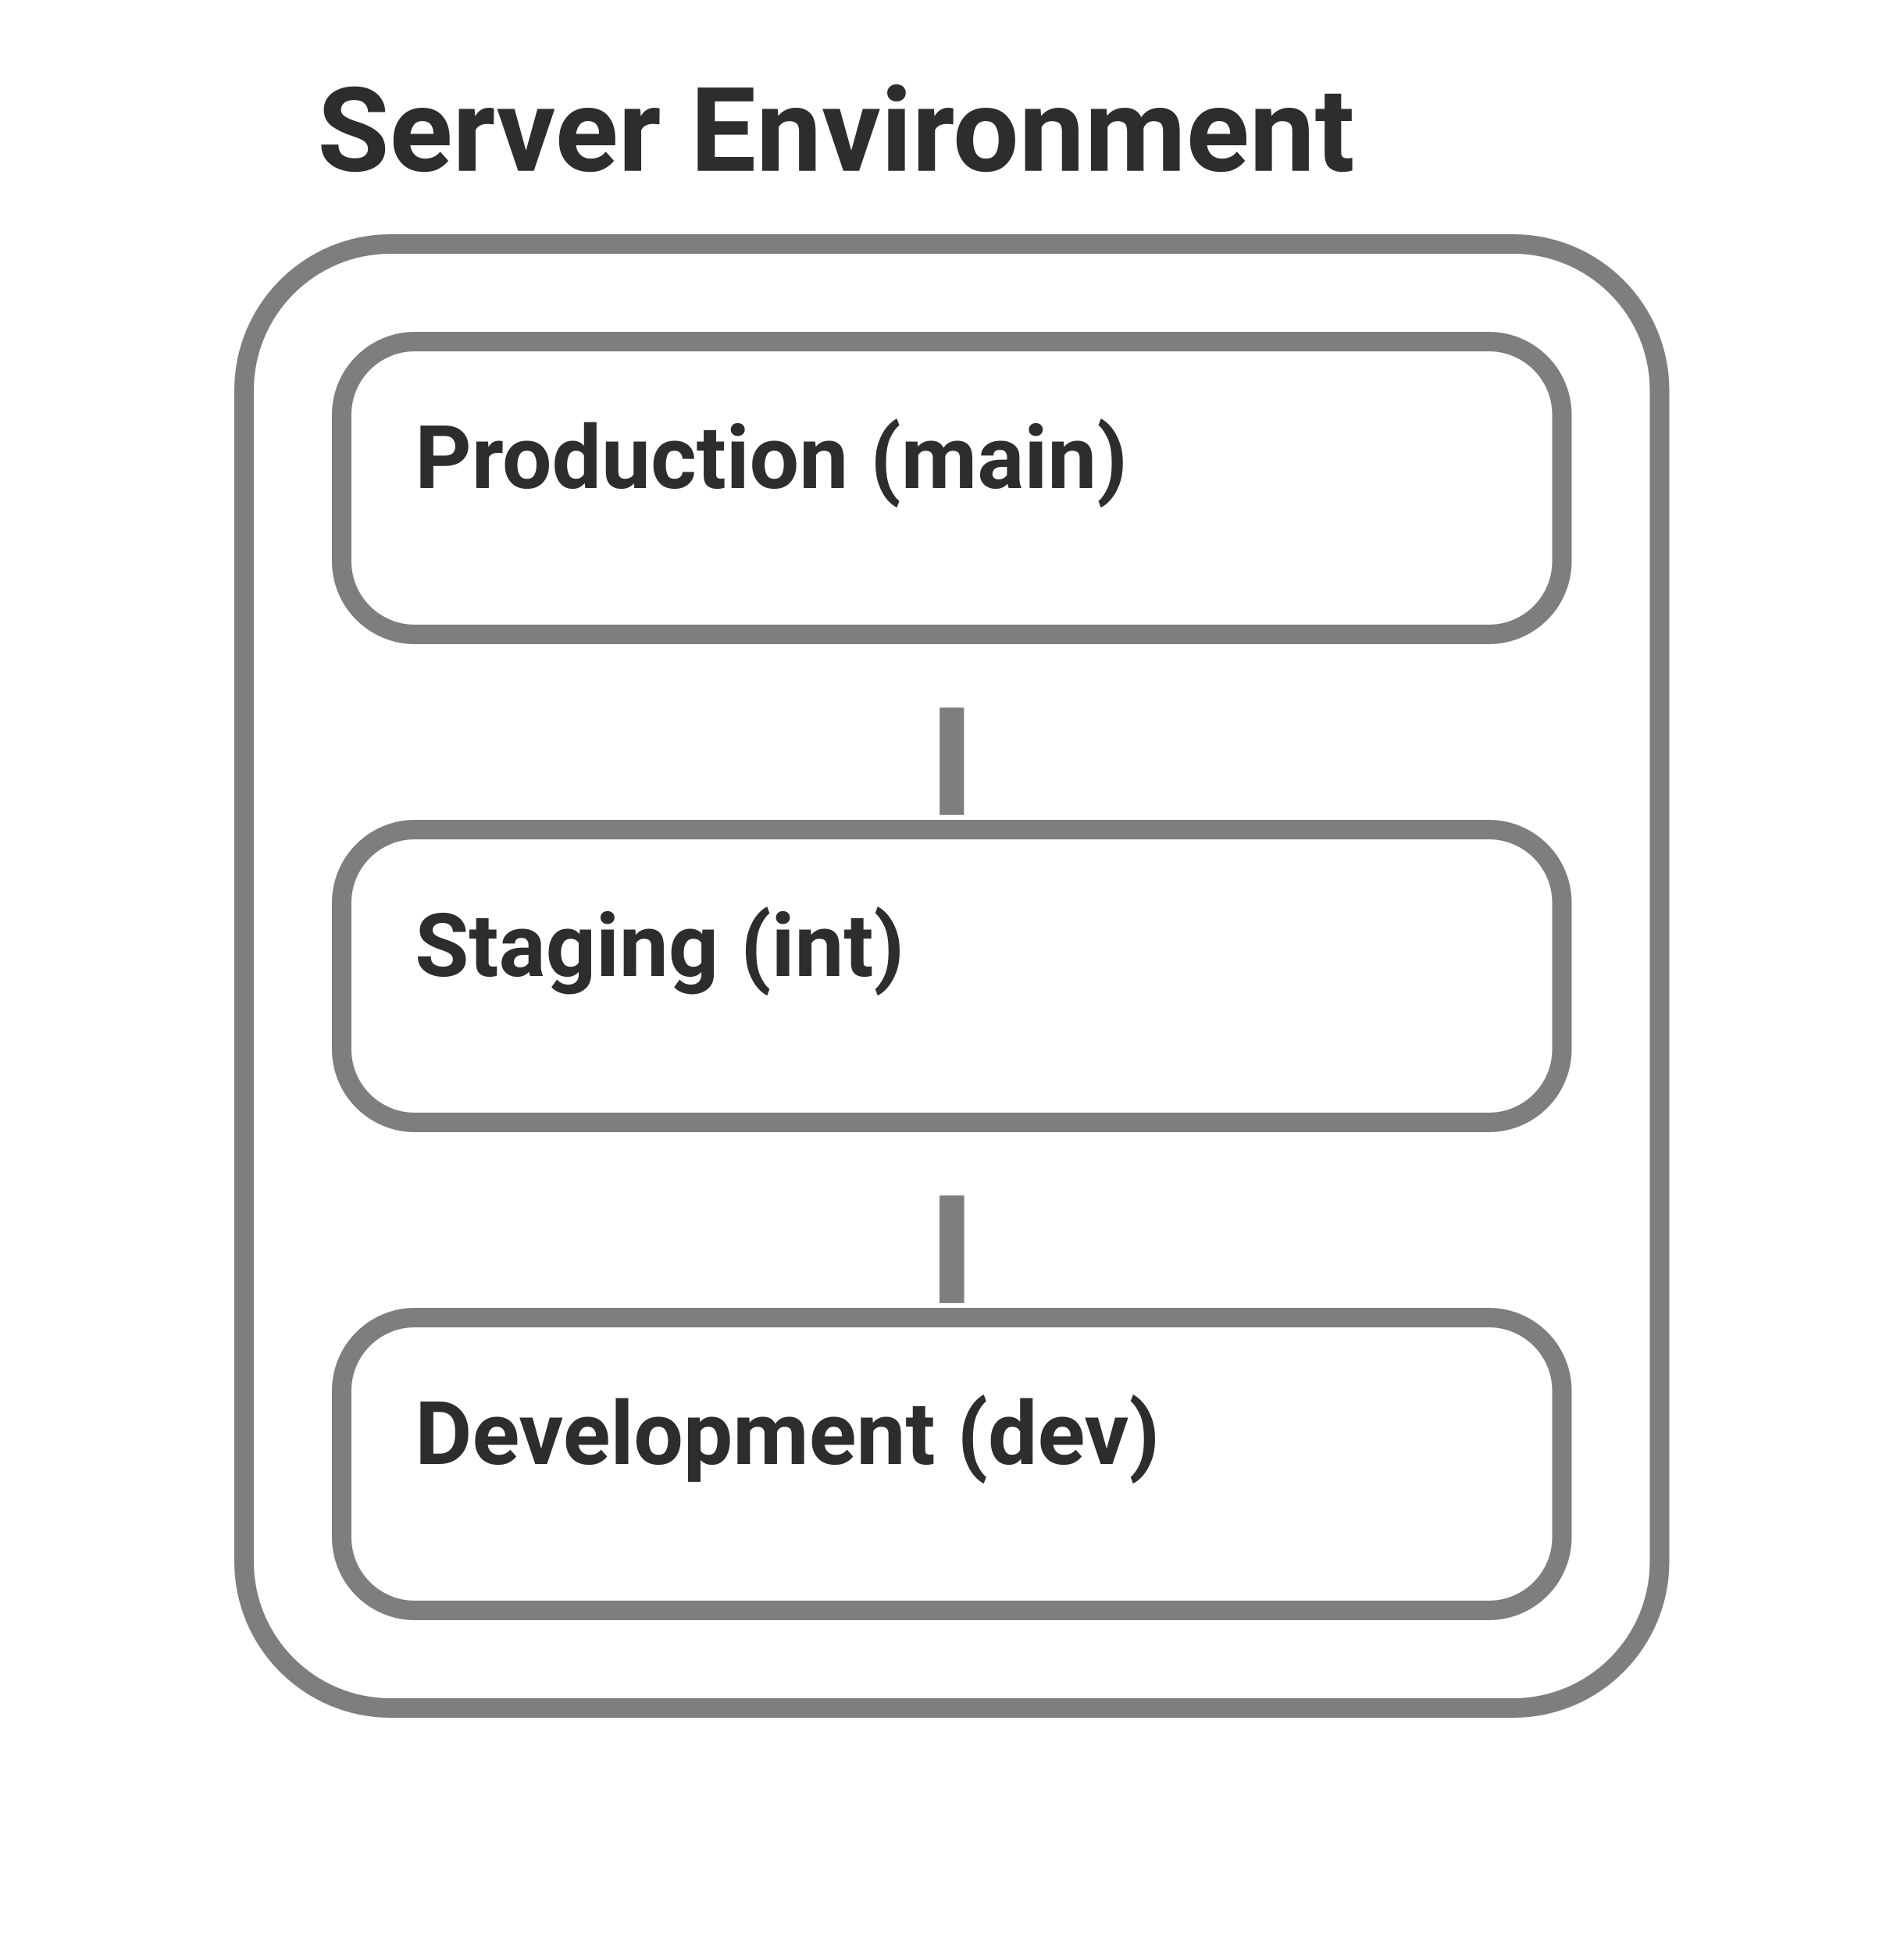
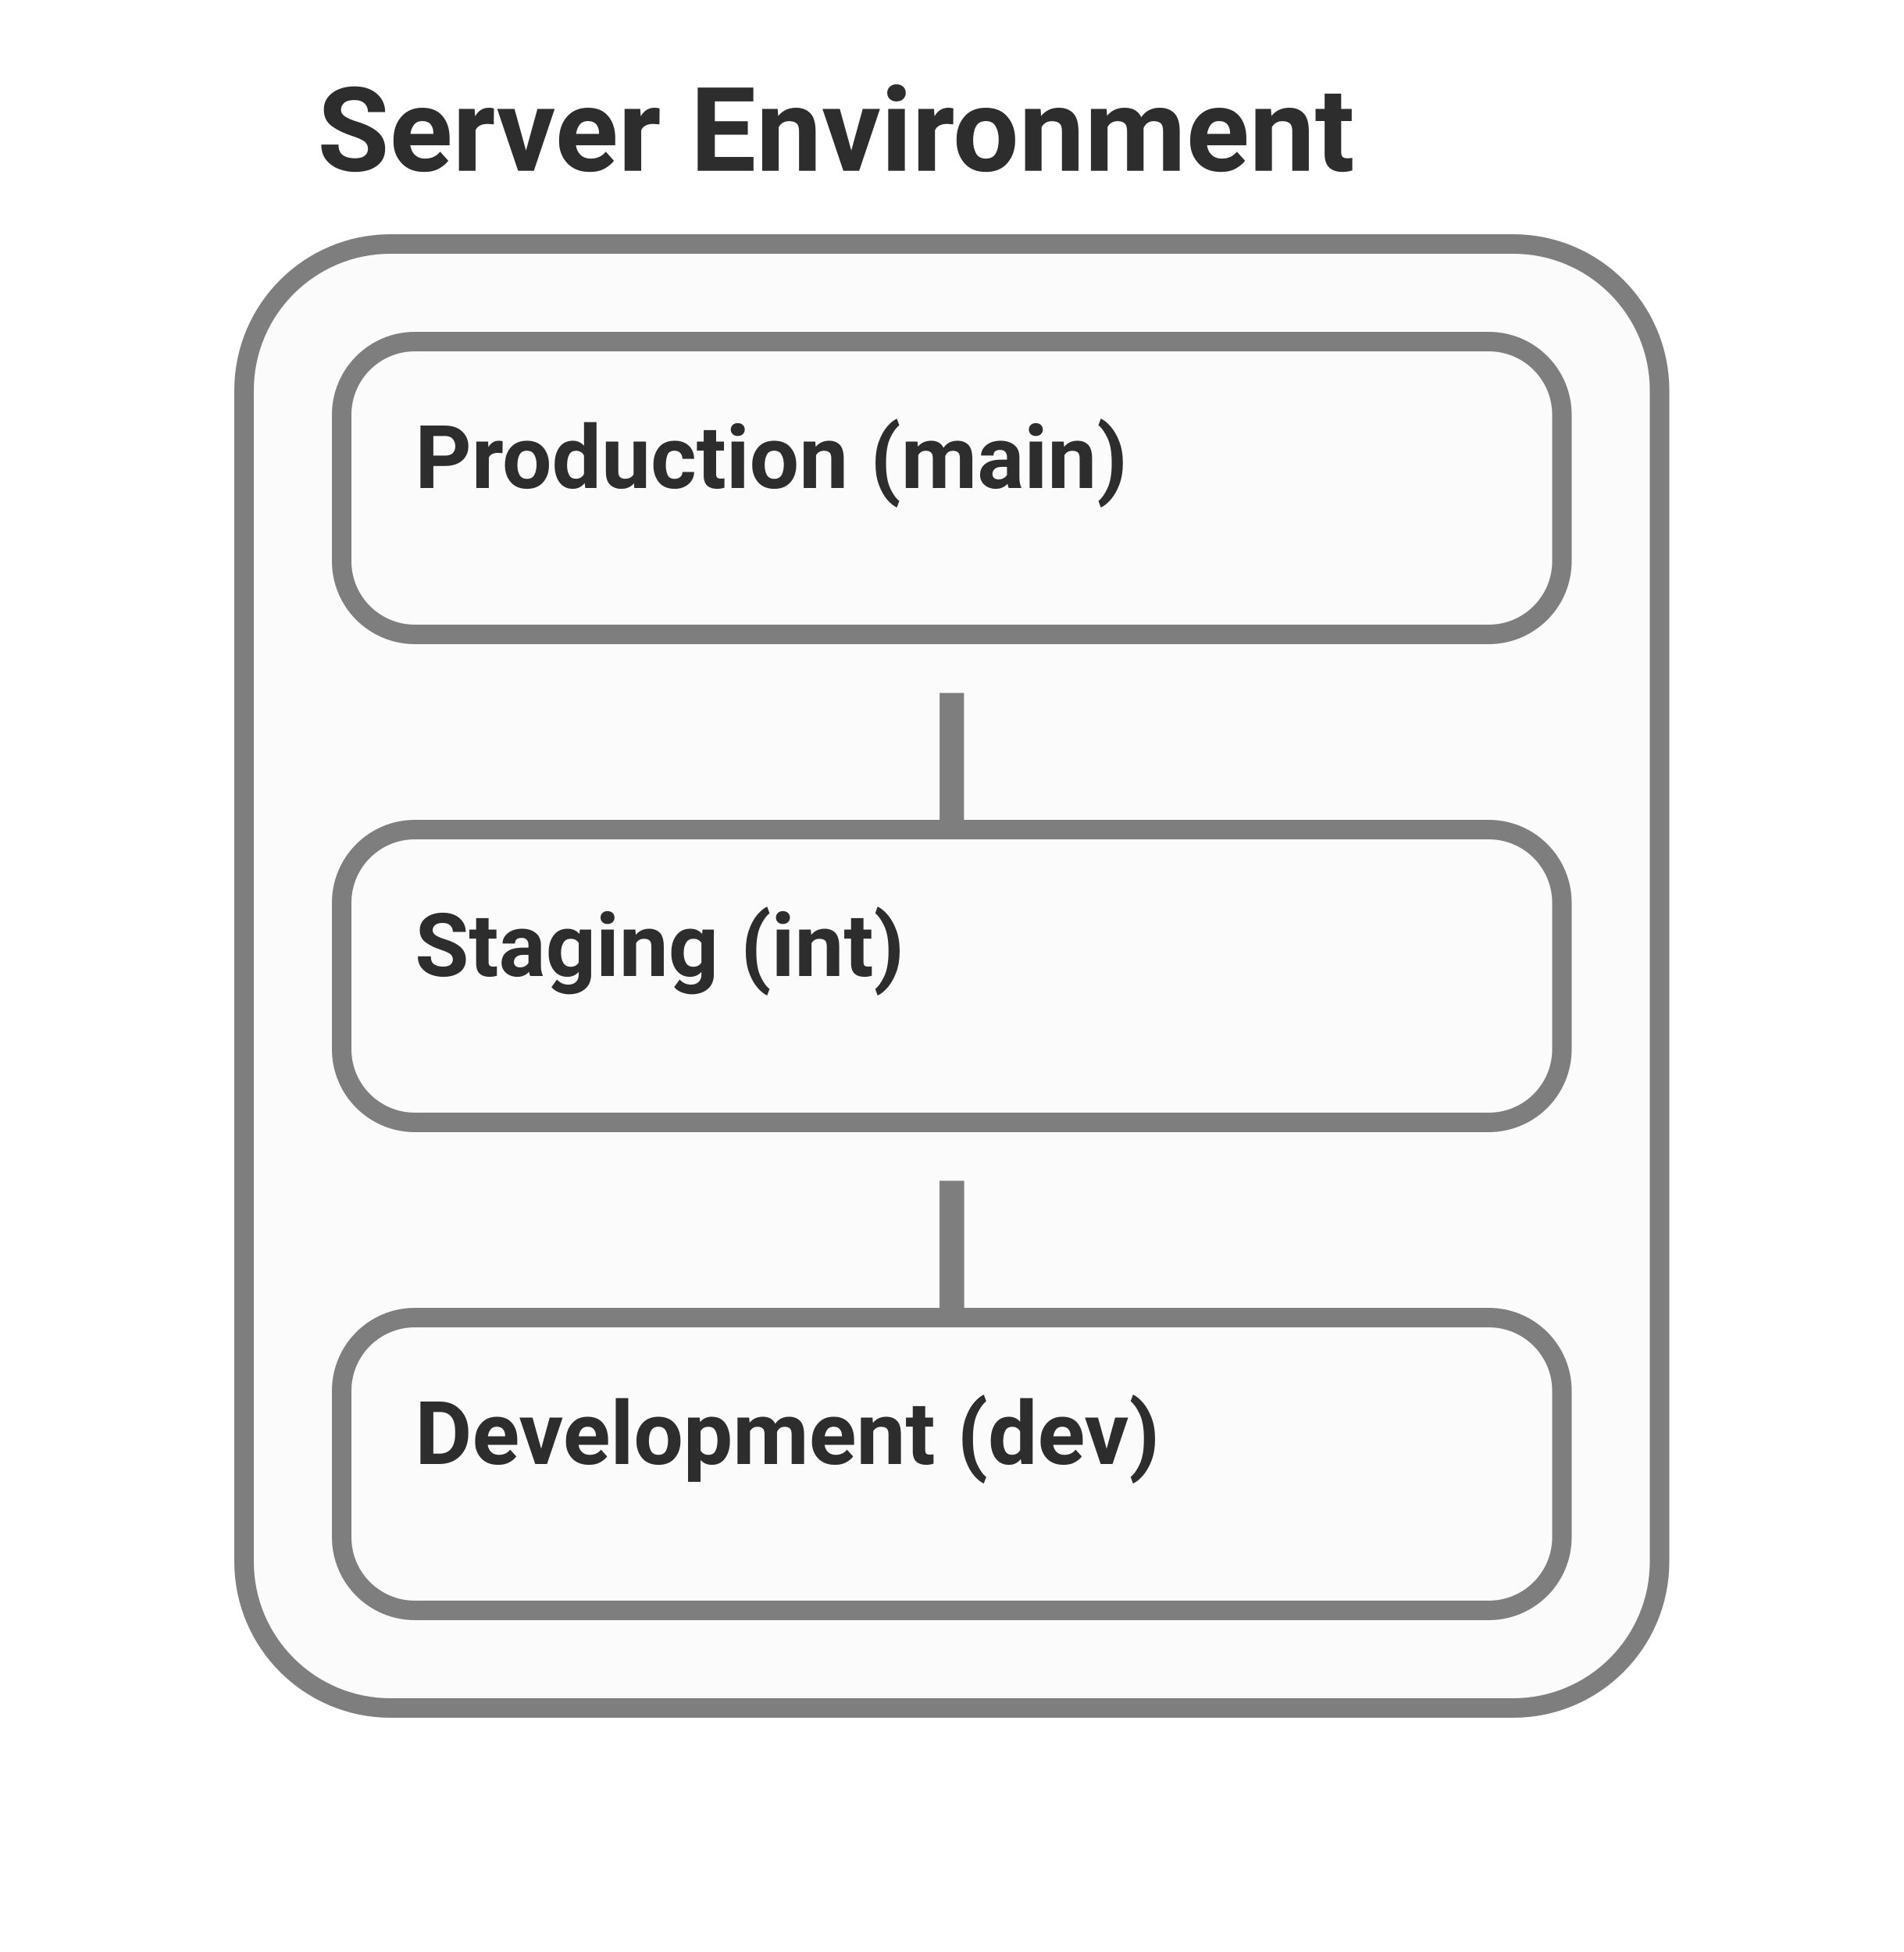
<svg xmlns="http://www.w3.org/2000/svg" viewBox="-230 -310 390 400">
+   <rect x="-180" y="-260" width="290" height="300" rx="30" stroke="#7e7e7e" stroke-width="4" fill="#fbfbfb" />
+   <text x="-165" y="-275" font-family="Roboto, Oxygen, Ubuntu, Cantarell, sans-serif" font-size="24" font-weight="bold" fill="#2c2d2c">Server Environment</text>
  <marker id="triangle-#7e7e7e" viewBox="0 0 10 10" refX="1" refY="5" fill="#7e7e7e" markerUnits="strokeWidth" markerWidth="3" markerHeight="3" orient="auto">
-     <path d="M 0 0 L 10 5 L 0 10 z" />
+     <path d="M 0 0 L 7 5 L 0 10 z" />
  </marker>
-   <line x1="-35" y1="-43" x2="-35" y2="-65" stroke="#7e7e7e" stroke-width="5" marker-end="url(#triangle-#7e7e7e)" />
+   <line x1="-35" y1="-41" x2="-35" y2="-68" stroke="#7e7e7e" stroke-width="5" marker-end="url(#triangle-#7e7e7e)" />
  <marker id="triangle-#7e7e7e" viewBox="0 0 10 10" refX="1" refY="5" fill="#7e7e7e" markerUnits="strokeWidth" markerWidth="3" markerHeight="3" orient="auto">
-     <path d="M 0 0 L 10 5 L 0 10 z" />
+     <path d="M 0 0 L 7 5 L 0 10 z" />
  </marker>
-   <line x1="-35" y1="-43" x2="-35" y2="-65" stroke="#7e7e7e" stroke-width="5" marker-end="url(#triangle-#7e7e7e)" />
+   <line x1="-35" y1="-41" x2="-35" y2="-68" stroke="#7e7e7e" stroke-width="5" marker-end="url(#triangle-#7e7e7e)" />
  <marker id="triangle-#7e7e7e" viewBox="0 0 10 10" refX="1" refY="5" fill="#7e7e7e" markerUnits="strokeWidth" markerWidth="3" markerHeight="3" orient="auto">
-     <path d="M 0 0 L 10 5 L 0 10 z" />
+     <path d="M 0 0 L 7 5 L 0 10 z" />
  </marker>
-   <line x1="-35" y1="-143" x2="-35" y2="-165" stroke="#7e7e7e" stroke-width="5" marker-end="url(#triangle-#7e7e7e)" />
+   <line x1="-35" y1="-141" x2="-35" y2="-168" stroke="#7e7e7e" stroke-width="5" marker-end="url(#triangle-#7e7e7e)" />
  <rect x="-160" y="-240" width="250" height="60" rx="15" stroke="#7e7e7e" stroke-width="4" fill="none" />
  <text x="-145" y="-210" font-family="Roboto, Oxygen, Ubuntu, Cantarell, sans-serif" font-size="18" font-weight="bold" fill="#2c2d2c">Production (main)</text>
  <rect x="-160" y="-140" width="250" height="60" rx="15" stroke="#7e7e7e" stroke-width="4" fill="none" />
  <text x="-145" y="-110" font-family="Roboto, Oxygen, Ubuntu, Cantarell, sans-serif" font-size="18" font-weight="bold" fill="#2c2d2c">Staging (int)</text>
  <rect x="-160" y="-40" width="250" height="60" rx="15" stroke="#7e7e7e" stroke-width="4" fill="none" />
  <text x="-145" y="-10" font-family="Roboto, Oxygen, Ubuntu, Cantarell, sans-serif" font-size="18" font-weight="bold" fill="#2c2d2c">Development (dev)</text>
-   <rect x="-180" y="-260" width="290" height="300" rx="30" stroke="#7e7e7e" stroke-width="4" fill="none" />
-   <text x="-165" y="-275" font-family="Roboto, Oxygen, Ubuntu, Cantarell, sans-serif" font-size="24" font-weight="bold" fill="#2c2d2c">Server Environment</text>
</svg>
